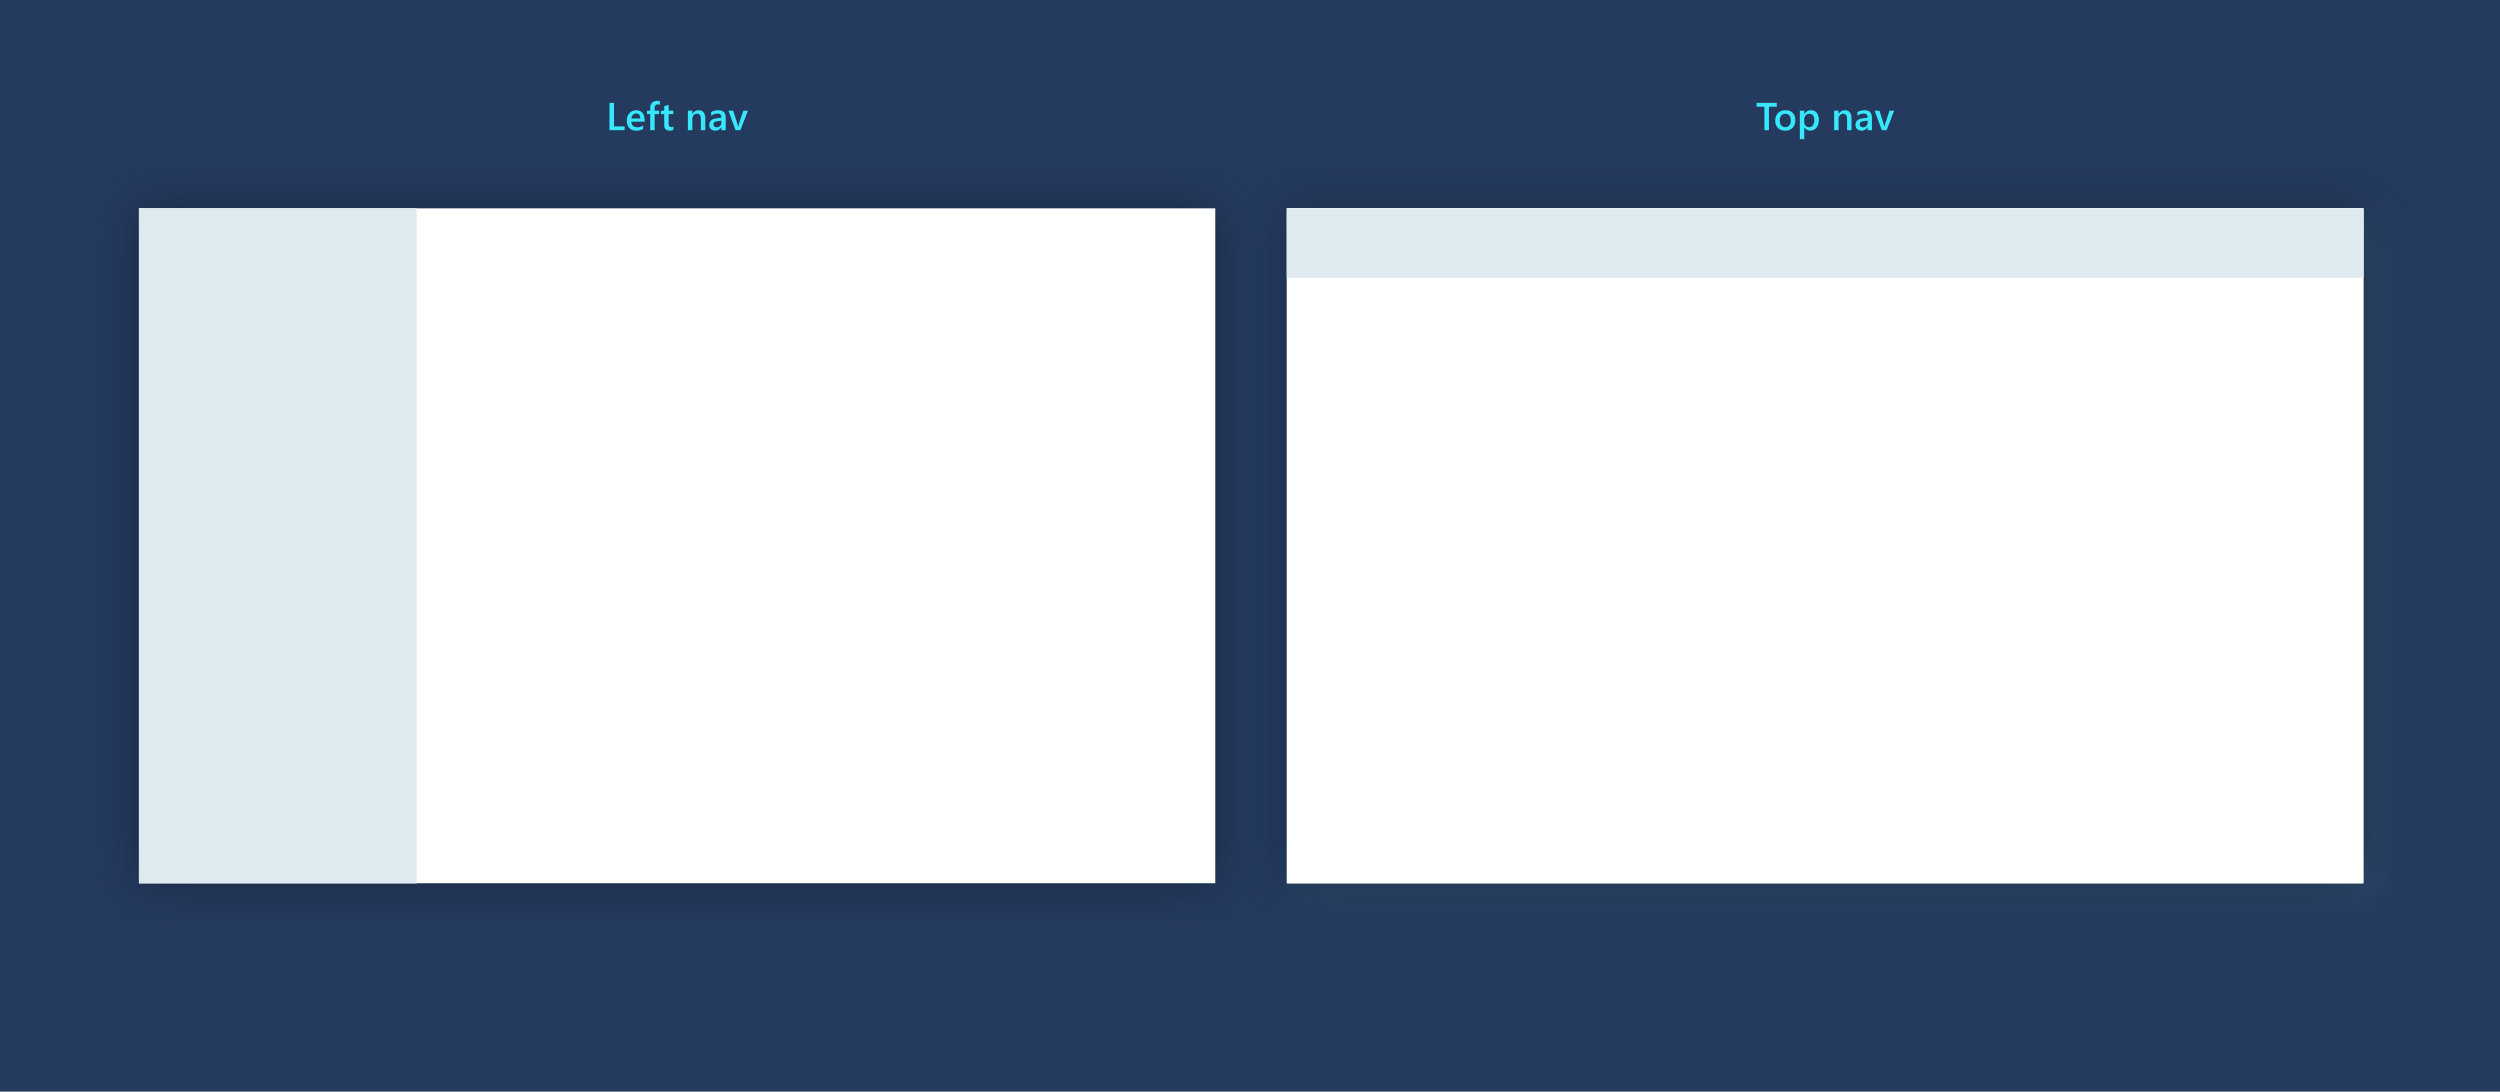
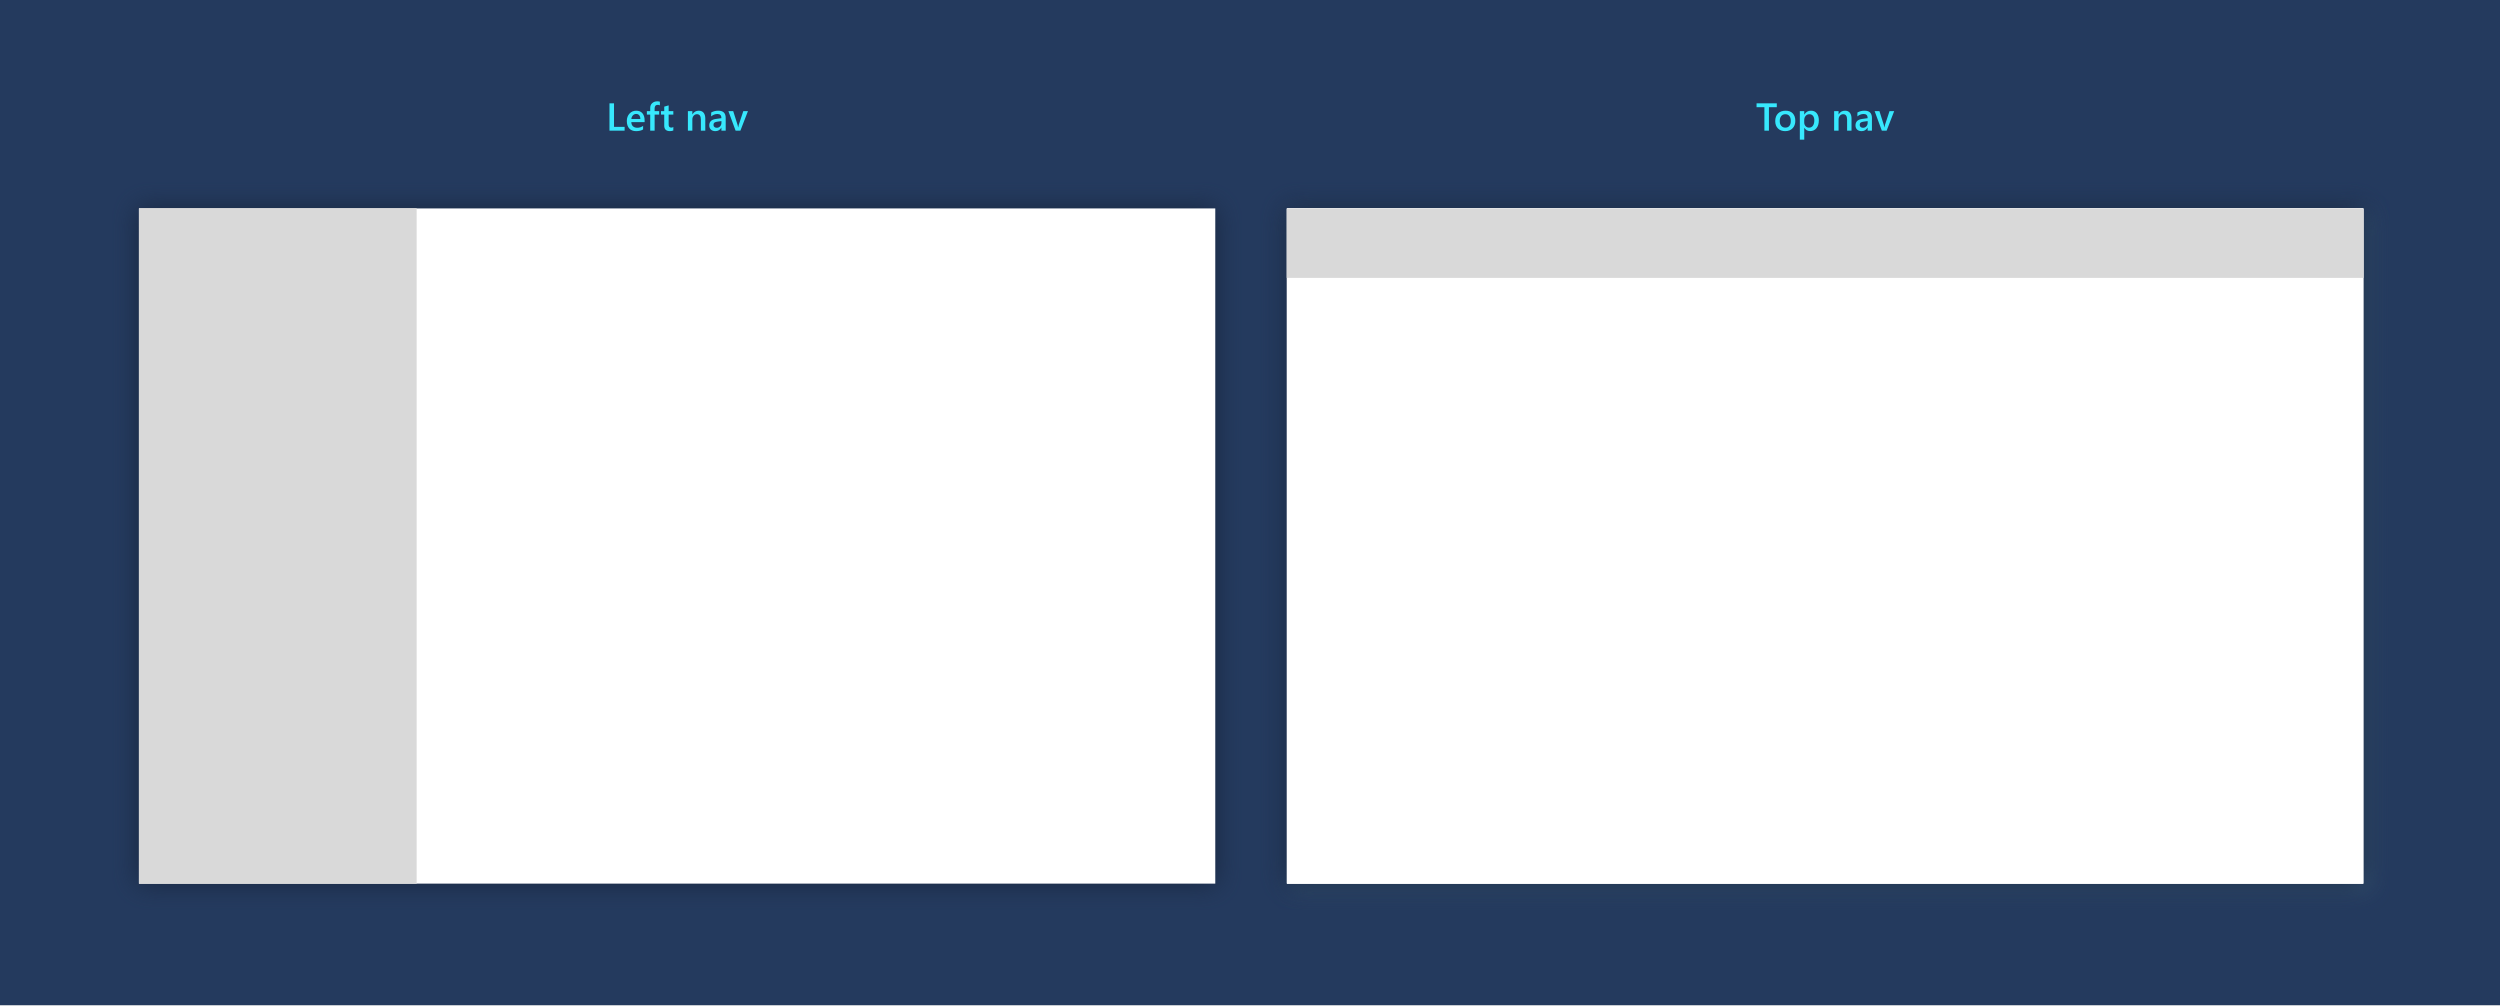
- <svg xmlns="http://www.w3.org/2000/svg" xmlns:xlink="http://www.w3.org/1999/xlink" width="1152" height="503" viewBox="0 0 1152 503" version="1.1">
-   <g id="Canvas" transform="translate(14836 14744)">
-     <clipPath id="clip-0" clip-rule="evenodd">
-       <path d="M -14836 -14744L -13684 -14744L -13684 -14241L -14836 -14241L -14836 -14744Z" fill="#FFFFFF" />
-     </clipPath>
-     <g id="top-left-nav" clip-path="url(#clip-0)">
-       <path d="M -14836 -14744L -13684 -14744L -13684 -14241L -14836 -14241L -14836 -14744Z" fill="#243A5E" />
-       <g id="BG">
-         <g id="app-bg" filter="url(#filter0_d)">
-           <use xlink:href="#path0_fill" transform="translate(-14772 -14648)" fill="#FFFFFF" />
-         </g>
-         <g id="Mask Group">
-           <mask id="mask0_alpha" mask-type="alpha">
-             <g id="app-bg">
-               <use xlink:href="#path0_fill" transform="translate(-14772 -14648)" fill="#FFFFFF" />
-               <use xlink:href="#path0_fill" transform="translate(-14772 -14648)" fill="#FFFFFF" />
-             </g>
-           </mask>
-           <g id="Rectangle" mask="url(#mask0_alpha)">
-             <use xlink:href="#path1_fill" transform="translate(-14772 -14657)" fill="#DFE9F0" />
-           </g>
-         </g>
+ <svg xmlns="http://www.w3.org/2000/svg" width="1920" height="772" viewBox="0 0 1920 772" version="1.1">
+   <g fill="none">
+     <g clip-path="url(#clip0)">
+       <rect width="1920" height="772" fill="#243A5E" />
+       <g filter="url(#filter0_d)">
+         <path fill-rule="evenodd" clip-rule="evenodd" d="M 0 0L 826.667 0L 826.667 518.557L 0 518.557L 0 0Z" transform="translate(106.666 160.068)" fill="white" />
      </g>
-       <g id="BG">
-         <g id="app-bg" filter="url(#filter1_dd)">
-           <use xlink:href="#path0_fill" transform="translate(-14243 -14648)" fill="#FFFFFF" />
-           <use xlink:href="#path0_fill" transform="translate(-14243 -14648)" fill="#FFFFFF" />
-           <use xlink:href="#path0_fill" transform="translate(-14243 -14648)" fill="#FFFFFF" />
-         </g>
+       <mask id="mask0" mask-type="alpha" maskUnits="userSpaceOnUse" x="106" y="160" width="828" height="519">
+         <path fill-rule="evenodd" clip-rule="evenodd" d="M 0 0L 826.667 0L 826.667 518.557L 0 518.557L 0 0Z" transform="translate(106.666 160.068)" fill="white" />
+         <path fill-rule="evenodd" clip-rule="evenodd" d="M 0 0L 826.667 0L 826.667 518.557L 0 518.557L 0 0Z" transform="translate(106.666 160.068)" fill="white" />
+       </mask>
+       <g mask="url(#mask0)">
+         <rect width="213.333" height="546.903" transform="translate(106.666 145.062)" fill="#D9D9D9" />
      </g>
-       <g id="BG">
-         <mask id="mask1_alpha" mask-type="alpha">
-           <g id="app-bg">
-             <use xlink:href="#path0_fill" transform="translate(-14243 -14648)" fill="#FFFFFF" />
-             <use xlink:href="#path0_fill" transform="translate(-14243 -14648)" fill="#FFFFFF" />
-             <use xlink:href="#path0_fill" transform="translate(-14243 -14648)" fill="#FFFFFF" />
-           </g>
-         </mask>
-         <g id="Rectangle" mask="url(#mask1_alpha)">
-           <use xlink:href="#path2_fill" transform="translate(-14250 -14648)" fill="#DFE9F0" />
-         </g>
+       <g filter="url(#filter1_dd)">
+         <path fill-rule="evenodd" clip-rule="evenodd" d="M 0 0L 826.667 0L 826.667 518.557L 0 518.557L 0 0Z" transform="translate(988.334 160.068)" fill="white" />
+         <path fill-rule="evenodd" clip-rule="evenodd" d="M 0 0L 826.667 0L 826.667 518.557L 0 518.557L 0 0Z" transform="translate(988.334 160.068)" fill="white" />
+         <path fill-rule="evenodd" clip-rule="evenodd" d="M 0 0L 826.667 0L 826.667 518.557L 0 518.557L 0 0Z" transform="translate(988.334 160.068)" fill="white" />
      </g>
-       <g id="Navigation pane">
-         <use xlink:href="#path3_fill" transform="translate(-14591 -14703)" fill="#37E8FD" />
+       <mask id="mask1" mask-type="alpha" maskUnits="userSpaceOnUse" x="988" y="160" width="828" height="519">
+         <path fill-rule="evenodd" clip-rule="evenodd" d="M 0 0L 826.667 0L 826.667 518.557L 0 518.557L 0 0Z" transform="translate(988.334 160.068)" fill="white" />
+         <path fill-rule="evenodd" clip-rule="evenodd" d="M 0 0L 826.667 0L 826.667 518.557L 0 518.557L 0 0Z" transform="translate(988.334 160.068)" fill="white" />
+         <path fill-rule="evenodd" clip-rule="evenodd" d="M 0 0L 826.667 0L 826.667 518.557L 0 518.557L 0 0Z" transform="translate(988.334 160.068)" fill="white" />
+       </mask>
+       <g mask="url(#mask1)">
+         <rect width="850" height="53.356" transform="translate(976.668 160.068)" fill="#D9D9D9" />
      </g>
-       <g id="Navigation pane">
-         <use xlink:href="#path4_fill" transform="translate(-14062 -14703)" fill="#37E8FD" />
-       </g>
+       <path d="M 71.369 32L 59.738 32L 59.738 10.994L 63.224 10.994L 63.224 29.056L 71.369 29.056L 71.369 32ZM 86.735 25.423L 76.51 25.423C 76.549 26.81 76.974 27.879 77.785 28.631C 78.605 29.383 79.728 29.759 81.154 29.759C 82.755 29.759 84.225 29.28 85.563 28.323L 85.563 31.062C 84.196 31.922 82.389 32.352 80.143 32.352C 77.936 32.352 76.203 31.673 74.943 30.315C 73.693 28.948 73.068 27.029 73.068 24.559C 73.068 22.225 73.757 20.325 75.133 18.86C 76.52 17.386 78.239 16.648 80.29 16.648C 82.341 16.648 83.927 17.308 85.05 18.626C 86.174 19.944 86.735 21.775 86.735 24.119L 86.735 25.423ZM 83.454 23.02C 83.444 21.8 83.156 20.852 82.59 20.179C 82.023 19.495 81.242 19.153 80.246 19.153C 79.269 19.153 78.439 19.51 77.755 20.223C 77.082 20.936 76.667 21.868 76.51 23.02L 83.454 23.02ZM 98.454 12.562C 97.995 12.298 97.472 12.166 96.886 12.166C 95.236 12.166 94.411 13.099 94.411 14.964L 94.411 17L 97.897 17L 97.897 19.666L 94.425 19.666L 94.425 32L 91.027 32L 91.027 19.666L 88.463 19.666L 88.463 17L 91.027 17L 91.027 14.568C 91.027 12.986 91.545 11.741 92.58 10.833C 93.615 9.915 94.909 9.456 96.462 9.456C 97.301 9.456 97.966 9.549 98.454 9.734L 98.454 12.562ZM 108.781 31.839C 108.117 32.171 107.243 32.337 106.159 32.337C 103.249 32.337 101.794 30.94 101.794 28.148L 101.794 19.666L 99.289 19.666L 99.289 17L 101.794 17L 101.794 13.528L 105.192 12.562L 105.192 17L 108.781 17L 108.781 19.666L 105.192 19.666L 105.192 27.166C 105.192 28.055 105.353 28.689 105.675 29.07C 105.998 29.451 106.535 29.642 107.287 29.642C 107.863 29.642 108.361 29.476 108.781 29.144L 108.781 31.839ZM 133.332 32L 129.933 32L 129.933 23.548C 129.933 20.745 128.942 19.344 126.96 19.344C 125.924 19.344 125.07 19.734 124.396 20.516C 123.722 21.287 123.385 22.264 123.385 23.445L 123.385 32L 119.972 32L 119.972 17L 123.385 17L 123.385 19.49L 123.444 19.49C 124.567 17.596 126.188 16.648 128.307 16.648C 129.938 16.648 131.183 17.181 132.043 18.245C 132.902 19.3 133.332 20.828 133.332 22.83L 133.332 32ZM 149.006 32L 145.71 32L 145.71 29.656L 145.651 29.656C 144.616 31.453 143.097 32.352 141.095 32.352C 139.621 32.352 138.464 31.951 137.624 31.15C 136.794 30.35 136.379 29.29 136.379 27.972C 136.379 25.14 138.009 23.489 141.271 23.02L 145.724 22.391C 145.724 20.252 144.709 19.183 142.677 19.183C 140.89 19.183 139.279 19.798 137.843 21.028L 137.843 18.055C 139.425 17.117 141.252 16.648 143.322 16.648C 147.111 16.648 149.006 18.514 149.006 22.244L 149.006 32ZM 145.724 24.632L 142.575 25.071C 141.598 25.198 140.861 25.438 140.363 25.789C 139.875 26.131 139.631 26.736 139.631 27.605C 139.631 28.24 139.855 28.763 140.304 29.173C 140.763 29.573 141.374 29.773 142.135 29.773C 143.171 29.773 144.025 29.412 144.699 28.689C 145.382 27.957 145.724 27.039 145.724 25.936L 145.724 24.632ZM 166.086 17L 160.285 32L 156.608 32L 151.086 17L 154.777 17L 158.102 27.488C 158.356 28.26 158.512 28.934 158.571 29.51L 158.615 29.51C 158.703 28.787 158.84 28.133 159.025 27.547L 162.511 17L 166.086 17Z" transform="translate(408.334 68.3633)" fill="#37E8FD" />
+       <path d="M 74.577 13.953L 68.542 13.953L 68.542 32L 65.055 32L 65.055 13.953L 59.035 13.953L 59.035 10.994L 74.577 10.994L 74.577 13.953ZM 80.993 32.352C 78.678 32.352 76.828 31.653 75.441 30.257C 74.064 28.851 73.376 26.99 73.376 24.676C 73.376 22.156 74.093 20.189 75.529 18.773C 76.974 17.356 78.918 16.648 81.359 16.648C 83.703 16.648 85.529 17.337 86.838 18.714C 88.146 20.091 88.8 22 88.8 24.441C 88.8 26.834 88.092 28.753 86.676 30.198C 85.27 31.634 83.376 32.352 80.993 32.352ZM 81.154 19.358C 79.826 19.358 78.776 19.822 78.004 20.75C 77.233 21.678 76.847 22.957 76.847 24.588C 76.847 26.16 77.238 27.4 78.019 28.309C 78.8 29.207 79.845 29.656 81.154 29.656C 82.492 29.656 83.517 29.212 84.23 28.323C 84.953 27.435 85.314 26.17 85.314 24.529C 85.314 22.879 84.953 21.605 84.23 20.706C 83.517 19.808 82.492 19.358 81.154 19.358ZM 95.729 29.788L 95.671 29.788L 95.671 38.899L 92.272 38.899L 92.272 17L 95.671 17L 95.671 19.637L 95.729 19.637C 96.891 17.645 98.591 16.648 100.827 16.648C 102.731 16.648 104.215 17.317 105.28 18.655C 106.344 19.993 106.877 21.79 106.877 24.046C 106.877 26.546 106.276 28.548 105.075 30.052C 103.874 31.556 102.233 32.308 100.153 32.308C 98.239 32.308 96.764 31.468 95.729 29.788ZM 95.641 23.87L 95.641 25.73C 95.641 26.824 95.988 27.752 96.681 28.514C 97.384 29.275 98.273 29.656 99.347 29.656C 100.607 29.656 101.593 29.168 102.306 28.191C 103.029 27.205 103.39 25.833 103.39 24.075C 103.39 22.601 103.053 21.448 102.38 20.618C 101.715 19.778 100.812 19.358 99.67 19.358C 98.459 19.358 97.482 19.788 96.74 20.648C 96.007 21.507 95.641 22.581 95.641 23.87ZM 131.969 32L 128.571 32L 128.571 23.548C 128.571 20.745 127.58 19.344 125.597 19.344C 124.562 19.344 123.708 19.734 123.034 20.516C 122.36 21.287 122.023 22.264 122.023 23.445L 122.023 32L 118.61 32L 118.61 17L 122.023 17L 122.023 19.49L 122.082 19.49C 123.205 17.596 124.826 16.648 126.945 16.648C 128.576 16.648 129.821 17.181 130.68 18.245C 131.54 19.3 131.969 20.828 131.969 22.83L 131.969 32ZM 147.643 32L 144.347 32L 144.347 29.656L 144.289 29.656C 143.254 31.453 141.735 32.352 139.733 32.352C 138.258 32.352 137.101 31.951 136.261 31.15C 135.431 30.35 135.016 29.29 135.016 27.972C 135.016 25.14 136.647 23.489 139.909 23.02L 144.362 22.391C 144.362 20.252 143.346 19.183 141.315 19.183C 139.528 19.183 137.917 19.798 136.481 21.028L 136.481 18.055C 138.063 17.117 139.889 16.648 141.96 16.648C 145.749 16.648 147.643 18.514 147.643 22.244L 147.643 32ZM 144.362 24.632L 141.213 25.071C 140.236 25.198 139.499 25.438 139.001 25.789C 138.512 26.131 138.268 26.736 138.268 27.605C 138.268 28.24 138.493 28.763 138.942 29.173C 139.401 29.573 140.011 29.773 140.773 29.773C 141.808 29.773 142.663 29.412 143.337 28.689C 144.02 27.957 144.362 27.039 144.362 25.936L 144.362 24.632ZM 164.723 17L 158.923 32L 155.246 32L 149.723 17L 153.415 17L 156.74 27.488C 156.994 28.26 157.15 28.934 157.209 29.51L 157.253 29.51C 157.34 28.787 157.477 28.133 157.663 27.547L 161.149 17L 164.723 17Z" transform="translate(1290 68.3633)" fill="#37E8FD" />
    </g>
  </g>
  <defs>
-     <filter id="filter0_d" filterUnits="userSpaceOnUse" x="-14792" y="-14668" width="536" height="351" color-interpolation-filters="sRGB">
+     <filter id="filter0_d" x="86.666" y="140.068" width="866.667" height="558.557" filterUnits="userSpaceOnUse" color-interpolation-filters="sRGB">
      <feFlood flood-opacity="0" result="BackgroundImageFix" />
      <feColorMatrix in="SourceAlpha" type="matrix" values="0 0 0 0 0 0 0 0 0 0 0 0 0 0 0 0 0 0 255 0" />
-       <feOffset dx="0" dy="0" />
+       <feOffset />
      <feGaussianBlur stdDeviation="10" />
      <feColorMatrix type="matrix" values="0 0 0 0 0.095 0 0 0 0 0.154 0 0 0 0 0.25 0 0 0 1 0" />
      <feBlend mode="normal" in2="BackgroundImageFix" result="effect1_dropShadow" />
      <feBlend mode="normal" in="SourceGraphic" in2="effect1_dropShadow" result="shape" />
    </filter>
-     <filter id="filter1_dd" filterUnits="userSpaceOnUse" x="-14263" y="-14668" width="536" height="351" color-interpolation-filters="sRGB">
+     <filter id="filter1_dd" x="968.334" y="140.068" width="866.667" height="558.557" filterUnits="userSpaceOnUse" color-interpolation-filters="sRGB">
      <feFlood flood-opacity="0" result="BackgroundImageFix" />
      <feColorMatrix in="SourceAlpha" type="matrix" values="0 0 0 0 0 0 0 0 0 0 0 0 0 0 0 0 0 0 255 0" />
      <feOffset dx="5" dy="5" />
      <feGaussianBlur stdDeviation="7.5" />
      <feColorMatrix type="matrix" values="0 0 0 0 0.27 0 0 0 0 0.424 0 0 0 0 0.54 0 0 0 0.5 0" />
      <feBlend mode="normal" in2="BackgroundImageFix" result="effect1_dropShadow" />
      <feColorMatrix in="SourceAlpha" type="matrix" values="0 0 0 0 0 0 0 0 0 0 0 0 0 0 0 0 0 0 255 0" />
-       <feOffset dx="0" dy="0" />
+       <feOffset />
      <feGaussianBlur stdDeviation="10" />
      <feColorMatrix type="matrix" values="0 0 0 0 0.095 0 0 0 0 0.154 0 0 0 0 0.25 0 0 0 1 0" />
      <feBlend mode="normal" in2="effect1_dropShadow" result="effect2_dropShadow" />
      <feBlend mode="normal" in="SourceGraphic" in2="effect2_dropShadow" result="shape" />
    </filter>
-     <path id="path0_fill" fill-rule="evenodd" d="M 0 0L 496 0L 496 311L 0 311L 0 0Z" />
-     <path id="path1_fill" d="M 0 0L 128 0L 128 328L 0 328L 0 0Z" />
-     <path id="path2_fill" d="M 0 0L 510 0L 510 32L 0 32L 0 0Z" />
-     <path id="path3_fill" d="M 42.821 19L 35.843 19L 35.843 6.396L 37.935 6.396L 37.935 17.233L 42.821 17.233L 42.821 19ZM 52.041 15.054L 45.906 15.054C 45.93 15.886 46.185 16.527 46.671 16.979C 47.163 17.43 47.837 17.655 48.692 17.655C 49.653 17.655 50.535 17.368 51.338 16.794L 51.338 18.438C 50.518 18.953 49.434 19.211 48.086 19.211C 46.762 19.211 45.722 18.804 44.966 17.989C 44.216 17.169 43.841 16.018 43.841 14.535C 43.841 13.135 44.254 11.995 45.08 11.116C 45.912 10.231 46.943 9.789 48.174 9.789C 49.404 9.789 50.356 10.185 51.03 10.976C 51.704 11.767 52.041 12.865 52.041 14.271L 52.041 15.054ZM 50.072 13.612C 50.066 12.88 49.894 12.312 49.554 11.907C 49.214 11.497 48.745 11.292 48.148 11.292C 47.562 11.292 47.063 11.506 46.653 11.934C 46.249 12.361 46 12.921 45.906 13.612L 50.072 13.612ZM 59.072 7.337C 58.797 7.179 58.483 7.1 58.132 7.1C 57.142 7.1 56.647 7.659 56.647 8.778L 56.647 10L 58.738 10L 58.738 11.6L 56.655 11.6L 56.655 19L 54.616 19L 54.616 11.6L 53.078 11.6L 53.078 10L 54.616 10L 54.616 8.541C 54.616 7.592 54.927 6.845 55.548 6.3C 56.169 5.749 56.945 5.474 57.877 5.474C 58.381 5.474 58.779 5.529 59.072 5.641L 59.072 7.337ZM 65.269 18.903C 64.87 19.102 64.346 19.202 63.695 19.202C 61.949 19.202 61.076 18.364 61.076 16.689L 61.076 11.6L 59.573 11.6L 59.573 10L 61.076 10L 61.076 7.917L 63.115 7.337L 63.115 10L 65.269 10L 65.269 11.6L 63.115 11.6L 63.115 16.1C 63.115 16.633 63.212 17.014 63.405 17.242C 63.599 17.471 63.921 17.585 64.372 17.585C 64.718 17.585 65.017 17.485 65.269 17.286L 65.269 18.903ZM 79.999 19L 77.96 19L 77.96 13.929C 77.96 12.247 77.365 11.406 76.176 11.406C 75.555 11.406 75.042 11.641 74.638 12.109C 74.233 12.572 74.031 13.158 74.031 13.867L 74.031 19L 71.983 19L 71.983 10L 74.031 10L 74.031 11.494L 74.066 11.494C 74.74 10.357 75.713 9.789 76.984 9.789C 77.963 9.789 78.71 10.108 79.226 10.747C 79.741 11.38 79.999 12.297 79.999 13.498L 79.999 19ZM 89.403 19L 87.426 19L 87.426 17.594L 87.391 17.594C 86.769 18.672 85.858 19.211 84.657 19.211C 83.772 19.211 83.078 18.971 82.574 18.49C 82.076 18.01 81.827 17.374 81.827 16.583C 81.827 14.884 82.806 13.894 84.763 13.612L 87.435 13.234C 87.435 11.951 86.825 11.31 85.606 11.31C 84.534 11.31 83.567 11.679 82.706 12.417L 82.706 10.633C 83.655 10.07 84.751 9.789 85.993 9.789C 88.267 9.789 89.403 10.908 89.403 13.146L 89.403 19ZM 87.435 14.579L 85.545 14.843C 84.959 14.919 84.517 15.062 84.218 15.273C 83.925 15.479 83.778 15.842 83.778 16.363C 83.778 16.744 83.913 17.058 84.183 17.304C 84.458 17.544 84.824 17.664 85.281 17.664C 85.902 17.664 86.415 17.447 86.819 17.014C 87.23 16.574 87.435 16.023 87.435 15.361L 87.435 14.579ZM 99.651 10L 96.171 19L 93.965 19L 90.651 10L 92.866 10L 94.861 16.293C 95.014 16.756 95.107 17.16 95.143 17.506L 95.169 17.506C 95.222 17.072 95.304 16.68 95.415 16.328L 97.507 10L 99.651 10Z" />
-     <path id="path4_fill" d="M 44.746 8.172L 41.125 8.172L 41.125 19L 39.033 19L 39.033 8.172L 35.421 8.172L 35.421 6.396L 44.746 6.396L 44.746 8.172ZM 48.596 19.211C 47.207 19.211 46.097 18.792 45.265 17.954C 44.438 17.11 44.025 15.994 44.025 14.605C 44.025 13.094 44.456 11.913 45.317 11.063C 46.185 10.214 47.351 9.789 48.815 9.789C 50.222 9.789 51.317 10.202 52.102 11.028C 52.888 11.854 53.28 13 53.28 14.465C 53.28 15.9 52.855 17.052 52.006 17.919C 51.162 18.78 50.025 19.211 48.596 19.211ZM 48.692 11.415C 47.895 11.415 47.266 11.693 46.803 12.25C 46.34 12.807 46.108 13.574 46.108 14.553C 46.108 15.496 46.343 16.24 46.812 16.785C 47.28 17.324 47.907 17.594 48.692 17.594C 49.495 17.594 50.11 17.327 50.538 16.794C 50.972 16.261 51.188 15.502 51.188 14.518C 51.188 13.527 50.972 12.763 50.538 12.224C 50.11 11.685 49.495 11.415 48.692 11.415ZM 57.438 17.673L 57.402 17.673L 57.402 23.14L 55.363 23.14L 55.363 10L 57.402 10L 57.402 11.582L 57.438 11.582C 58.135 10.387 59.154 9.789 60.496 9.789C 61.639 9.789 62.529 10.19 63.168 10.993C 63.807 11.796 64.126 12.874 64.126 14.227C 64.126 15.727 63.766 16.929 63.045 17.831C 62.324 18.733 61.34 19.185 60.092 19.185C 58.943 19.185 58.059 18.681 57.438 17.673ZM 57.385 14.122L 57.385 15.238C 57.385 15.895 57.593 16.451 58.009 16.908C 58.431 17.365 58.964 17.594 59.608 17.594C 60.364 17.594 60.956 17.301 61.384 16.715C 61.817 16.123 62.034 15.3 62.034 14.245C 62.034 13.36 61.832 12.669 61.428 12.171C 61.029 11.667 60.487 11.415 59.802 11.415C 59.075 11.415 58.489 11.673 58.044 12.188C 57.605 12.704 57.385 13.349 57.385 14.122ZM 79.182 19L 77.143 19L 77.143 13.929C 77.143 12.247 76.548 11.406 75.358 11.406C 74.737 11.406 74.225 11.641 73.82 12.109C 73.416 12.572 73.214 13.158 73.214 13.867L 73.214 19L 71.166 19L 71.166 10L 73.214 10L 73.214 11.494L 73.249 11.494C 73.923 10.357 74.895 9.789 76.167 9.789C 77.145 9.789 77.893 10.108 78.408 10.747C 78.924 11.38 79.182 12.297 79.182 13.498L 79.182 19ZM 88.586 19L 86.608 19L 86.608 17.594L 86.573 17.594C 85.952 18.672 85.041 19.211 83.84 19.211C 82.955 19.211 82.261 18.971 81.757 18.49C 81.259 18.01 81.01 17.374 81.01 16.583C 81.01 14.884 81.988 13.894 83.945 13.612L 86.617 13.234C 86.617 11.951 86.008 11.31 84.789 11.31C 83.717 11.31 82.75 11.679 81.889 12.417L 81.889 10.633C 82.838 10.07 83.934 9.789 85.176 9.789C 87.449 9.789 88.586 10.908 88.586 13.146L 88.586 19ZM 86.617 14.579L 84.728 14.843C 84.142 14.919 83.699 15.062 83.4 15.273C 83.107 15.479 82.961 15.842 82.961 16.363C 82.961 16.744 83.096 17.058 83.365 17.304C 83.641 17.544 84.007 17.664 84.464 17.664C 85.085 17.664 85.598 17.447 86.002 17.014C 86.412 16.574 86.617 16.023 86.617 15.361L 86.617 14.579ZM 98.834 10L 95.353 19L 93.147 19L 89.834 10L 92.049 10L 94.044 16.293C 94.196 16.756 94.29 17.16 94.325 17.506L 94.352 17.506C 94.404 17.072 94.486 16.68 94.598 16.328L 96.689 10L 98.834 10Z" />
+     <clipPath id="clip0">
+       <rect width="1920" height="772" fill="white" />
+     </clipPath>
  </defs>
</svg>
